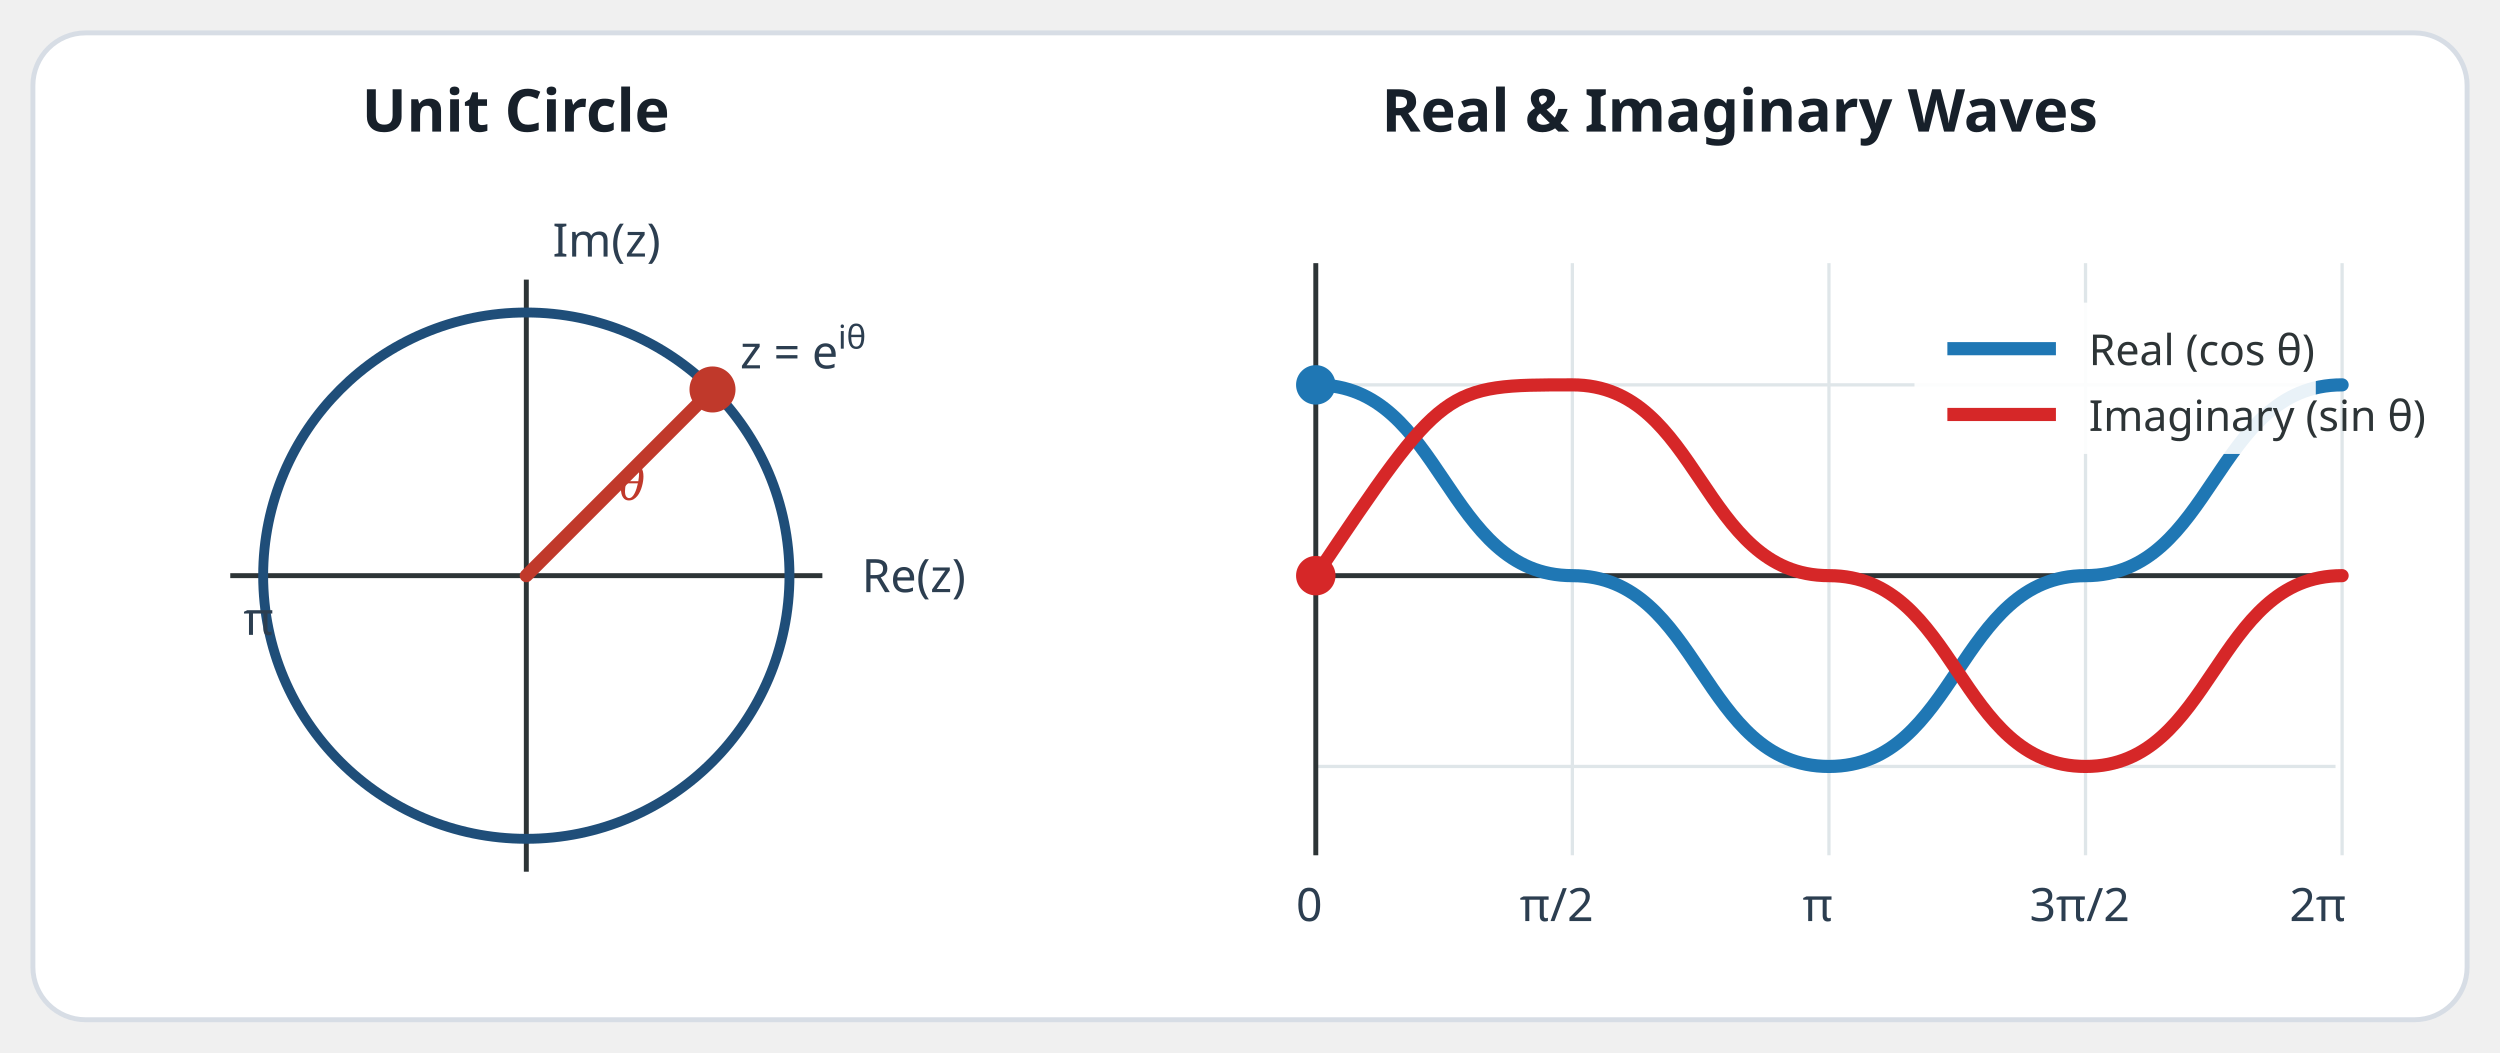
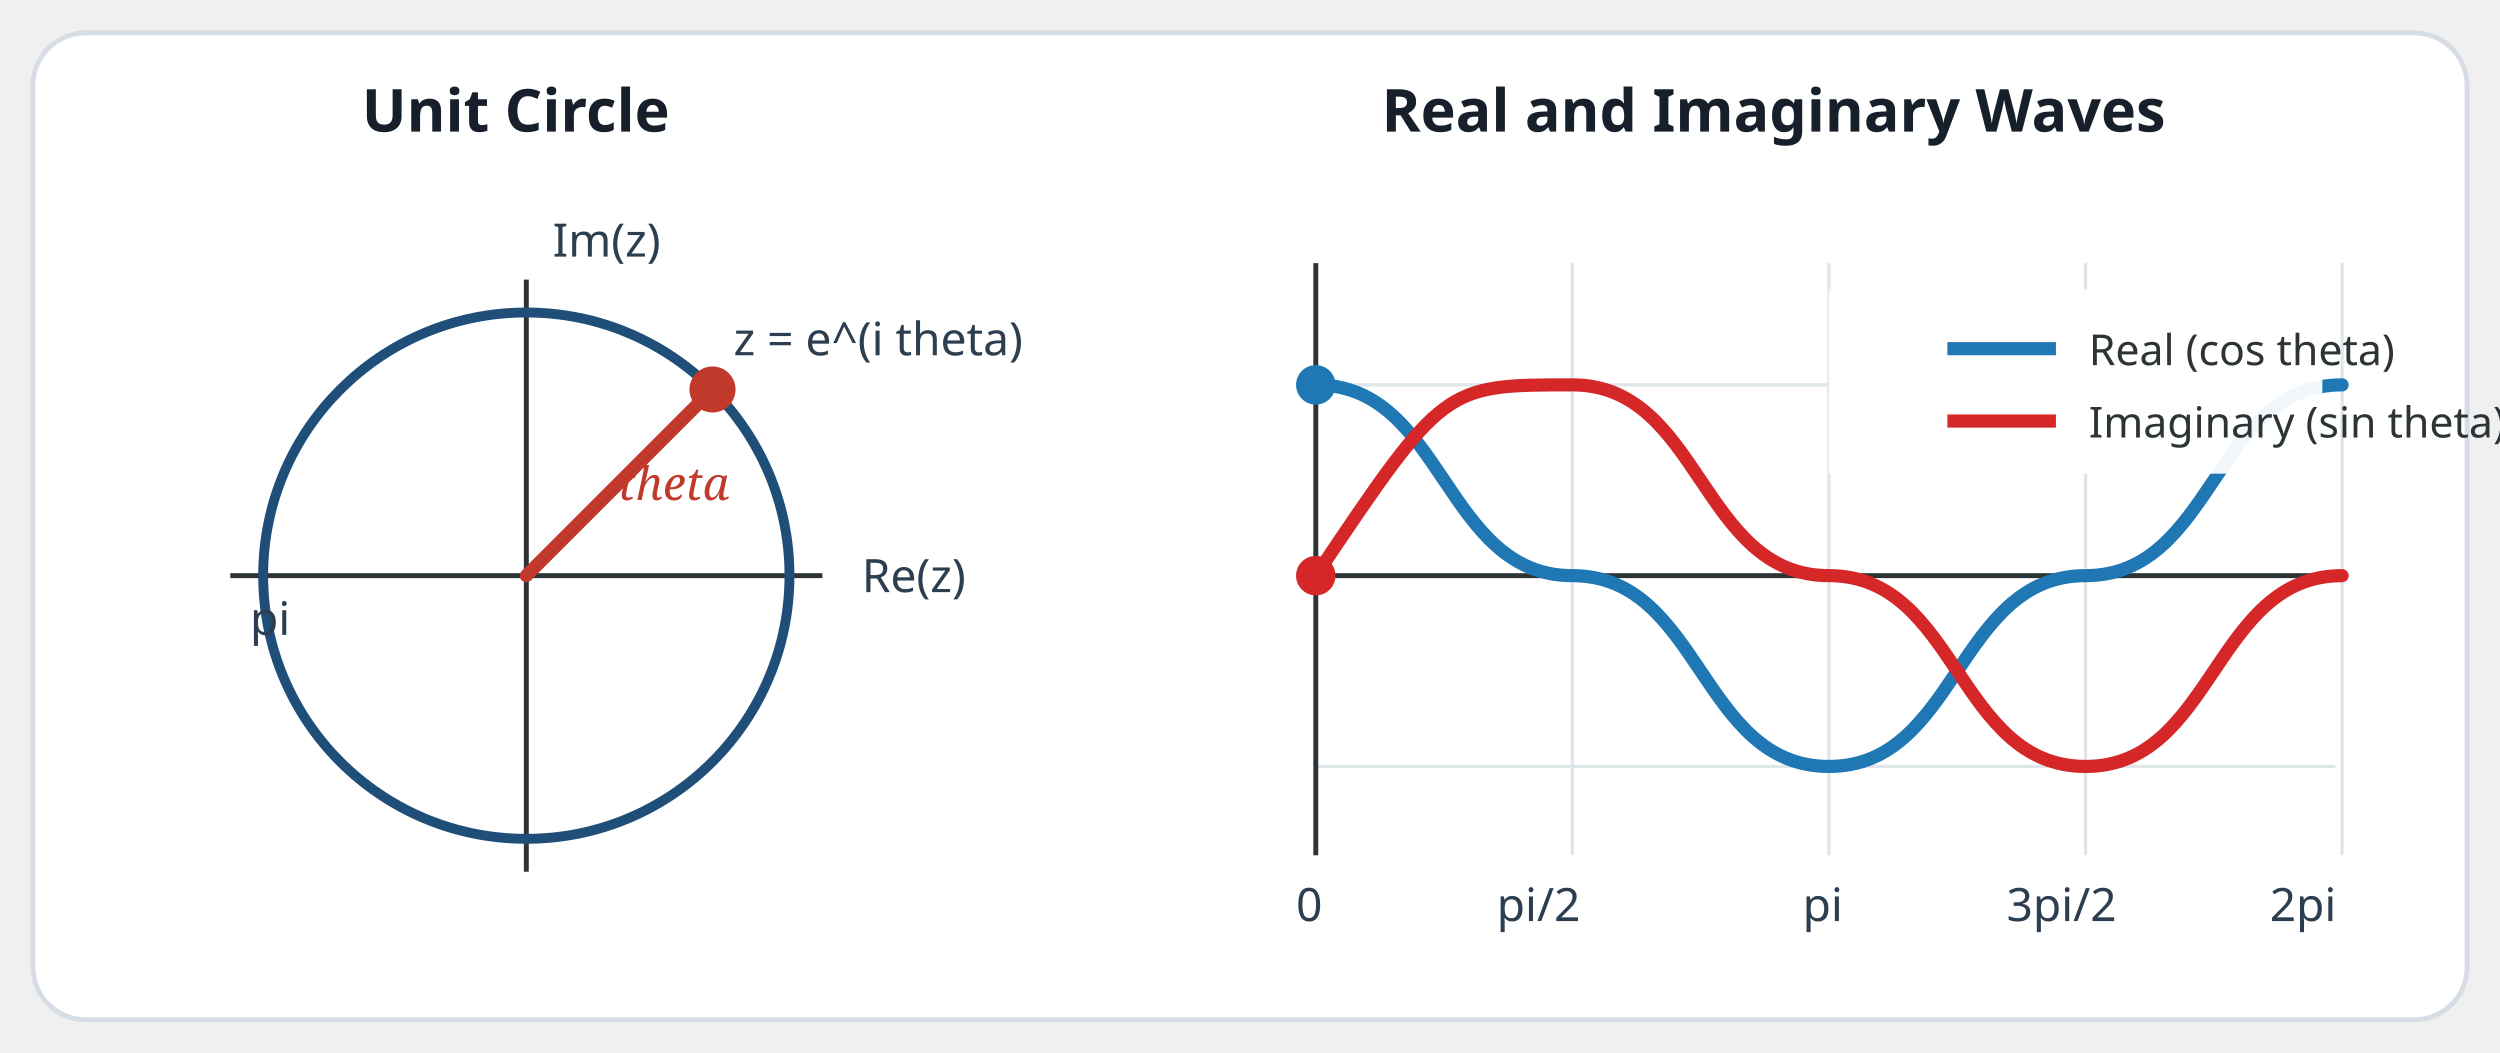
<svg xmlns="http://www.w3.org/2000/svg" viewBox="0 0 760 320" role="img" aria-labelledby="title desc">
  <style>
    .panel { fill: #ffffff; stroke: #d7dde5; stroke-width: 1.5; rx: 16; }
    .title { font: 700 18px system-ui, sans-serif; fill: #17202a; }
    .label { font: 14px system-ui, sans-serif; fill: #2c3e50; }
    .axis { stroke: #2d3436; stroke-width: 1.5; }
    .grid { stroke: #dfe6e9; stroke-width: 1; }
    .circle { fill: none; stroke: #1f4e79; stroke-width: 3; }
    .radius { stroke: #c0392b; stroke-width: 4; stroke-linecap: round; transform-origin: 160px 175px; animation: spin 8s linear infinite; }
    .point { fill: #c0392b; transform-origin: 160px 175px; animation: spin 8s linear infinite; }
    .cos { fill: none; stroke: #1f77b4; stroke-width: 4; stroke-linecap: round; }
    .sin { fill: none; stroke: #d62728; stroke-width: 4; stroke-linecap: round; }
    .dot-cos { fill: #1f77b4; animation: moveCos 8s linear infinite; }
    .dot-sin { fill: #d62728; animation: moveSin 8s linear infinite; }
    .trace-cos { fill: none; stroke: #1f77b4; stroke-width: 4; stroke-linecap: round; stroke-dasharray: 900; stroke-dashoffset: 900; animation: drawTrace 8s linear infinite; }
    .trace-sin { fill: none; stroke: #d62728; stroke-width: 4; stroke-linecap: round; stroke-dasharray: 900; stroke-dashoffset: 900; animation: drawTrace 8s linear infinite; }
    .legend { font: 13px system-ui, sans-serif; fill: #2d3436; }
    .theta { font: italic 14px serif; fill: #c0392b; }
    @keyframes spin {
      from { transform: rotate(0deg); }
      to { transform: rotate(360deg); }
    }
    @keyframes drawTrace {
      from { stroke-dashoffset: 900; }
      to { stroke-dashoffset: 0; }
    }
    @keyframes moveCos {
      0% { transform: translate(0px, 0px); }
      12.5% { transform: translate(39px, 16px); }
      25% { transform: translate(78px, 57px); }
      37.5% { transform: translate(117px, 99px); }
      50% { transform: translate(156px, 116px); }
      62.5% { transform: translate(195px, 99px); }
      75% { transform: translate(234px, 57px); }
      87.5% { transform: translate(273px, 16px); }
      100% { transform: translate(312px, 0px); }
    }
    @keyframes moveSin {
      0% { transform: translate(0px, 116px); }
      12.5% { transform: translate(39px, 57px); }
      25% { transform: translate(78px, 0px); }
      37.5% { transform: translate(117px, 57px); }
      50% { transform: translate(156px, 116px); }
      62.5% { transform: translate(195px, 174px); }
      75% { transform: translate(234px, 232px); }
      87.5% { transform: translate(273px, 174px); }
      100% { transform: translate(312px, 116px); }
    }
  </style>
  <rect class="panel" x="10" y="10" width="740" height="300" />
  <text class="title" x="110" y="40">Unit Circle</text>
  <line class="axis" x1="160" y1="85" x2="160" y2="265" />
  <line class="axis" x1="70" y1="175" x2="250" y2="175" />
  <circle class="circle" cx="160" cy="175" r="80" />
  <line class="radius" x1="160" y1="175" x2="216.6" y2="118.4" />
  <circle class="point" cx="216.6" cy="118.4" r="7" />
  <text class="label" x="262" y="180">Re(z)</text>
  <text class="label" x="168" y="78">Im(z)</text>
-   <text class="label" x="74" y="193">π</text>
-   <text class="label" x="225" y="112">z = e<tspan dy="-6" font-size="10">iθ</tspan>
-   </text>
-   <text class="theta" x="188" y="152">θ</text>
-   <text class="title" x="420" y="40">Real &amp; Imaginary Waves</text>
+   <text class="label" x="76" y="193">pi</text>
+   <text class="label" x="223" y="108">z = e^(i theta)</text>
+   <text class="theta" x="188" y="152">theta</text>
+   <text class="title" x="420" y="40">Real and Imaginary Waves</text>
  <line class="grid" x1="400" y1="117" x2="710" y2="117" />
  <line class="grid" x1="400" y1="175" x2="710" y2="175" />
  <line class="grid" x1="400" y1="233" x2="710" y2="233" />
  <line class="grid" x1="400" y1="80" x2="400" y2="260" />
  <line class="grid" x1="478" y1="80" x2="478" y2="260" />
  <line class="grid" x1="556" y1="80" x2="556" y2="260" />
  <line class="grid" x1="634" y1="80" x2="634" y2="260" />
  <line class="grid" x1="712" y1="80" x2="712" y2="260" />
  <line class="axis" x1="400" y1="175" x2="712" y2="175" />
  <line class="axis" x1="400" y1="80" x2="400" y2="260" />
  <path class="cos" d="M 400 117 C 439 117, 439 175, 478 175 S 517 233, 556 233 S 595 175, 634 175 S 673 117, 712 117" />
  <path class="sin" d="M 400 175 C 439 117, 439 117, 478 117 S 517 175, 556 175 S 595 233, 634 233 S 673 175, 712 175" />
  <path class="trace-cos" d="M 400 117 C 439 117, 439 175, 478 175 S 517 233, 556 233 S 595 175, 634 175 S 673 117, 712 117" />
  <path class="trace-sin" d="M 400 175 C 439 117, 439 117, 478 117 S 517 175, 556 175 S 595 233, 634 233 S 673 175, 712 175" />
  <circle class="dot-cos" cx="400" cy="117" r="6" />
  <circle class="dot-sin" cx="400" cy="175" r="6" />
  <text class="label" x="394" y="280">0</text>
-   <text class="label" x="462" y="280">π/2</text>
-   <text class="label" x="548" y="280">π</text>
-   <text class="label" x="617" y="280">3π/2</text>
-   <text class="label" x="696" y="280">2π</text>
-   <rect x="582" y="92" width="122" height="46" fill="#ffffff" opacity="0.9" />
+   <text class="label" x="455" y="280">pi/2</text>
+   <text class="label" x="548" y="280">pi</text>
+   <text class="label" x="610" y="280">3pi/2</text>
+   <text class="label" x="690" y="280">2pi</text>
+   <rect x="556" y="88" width="150" height="56" fill="#ffffff" opacity="0.94" />
  <line x1="592" y1="106" x2="625" y2="106" stroke="#1f77b4" stroke-width="4" />
-   <text class="legend" x="635" y="111">Real (cos θ)</text>
-   <line x1="592" y1="126" x2="625" y2="126" stroke="#d62728" stroke-width="4" />
-   <text class="legend" x="635" y="131">Imaginary (sin θ)</text>
+   <text class="legend" x="635" y="111">Real (cos theta)</text>
+   <line x1="592" y1="128" x2="625" y2="128" stroke="#d62728" stroke-width="4" />
+   <text class="legend" x="635" y="133">Imaginary (sin theta)</text>
</svg>
